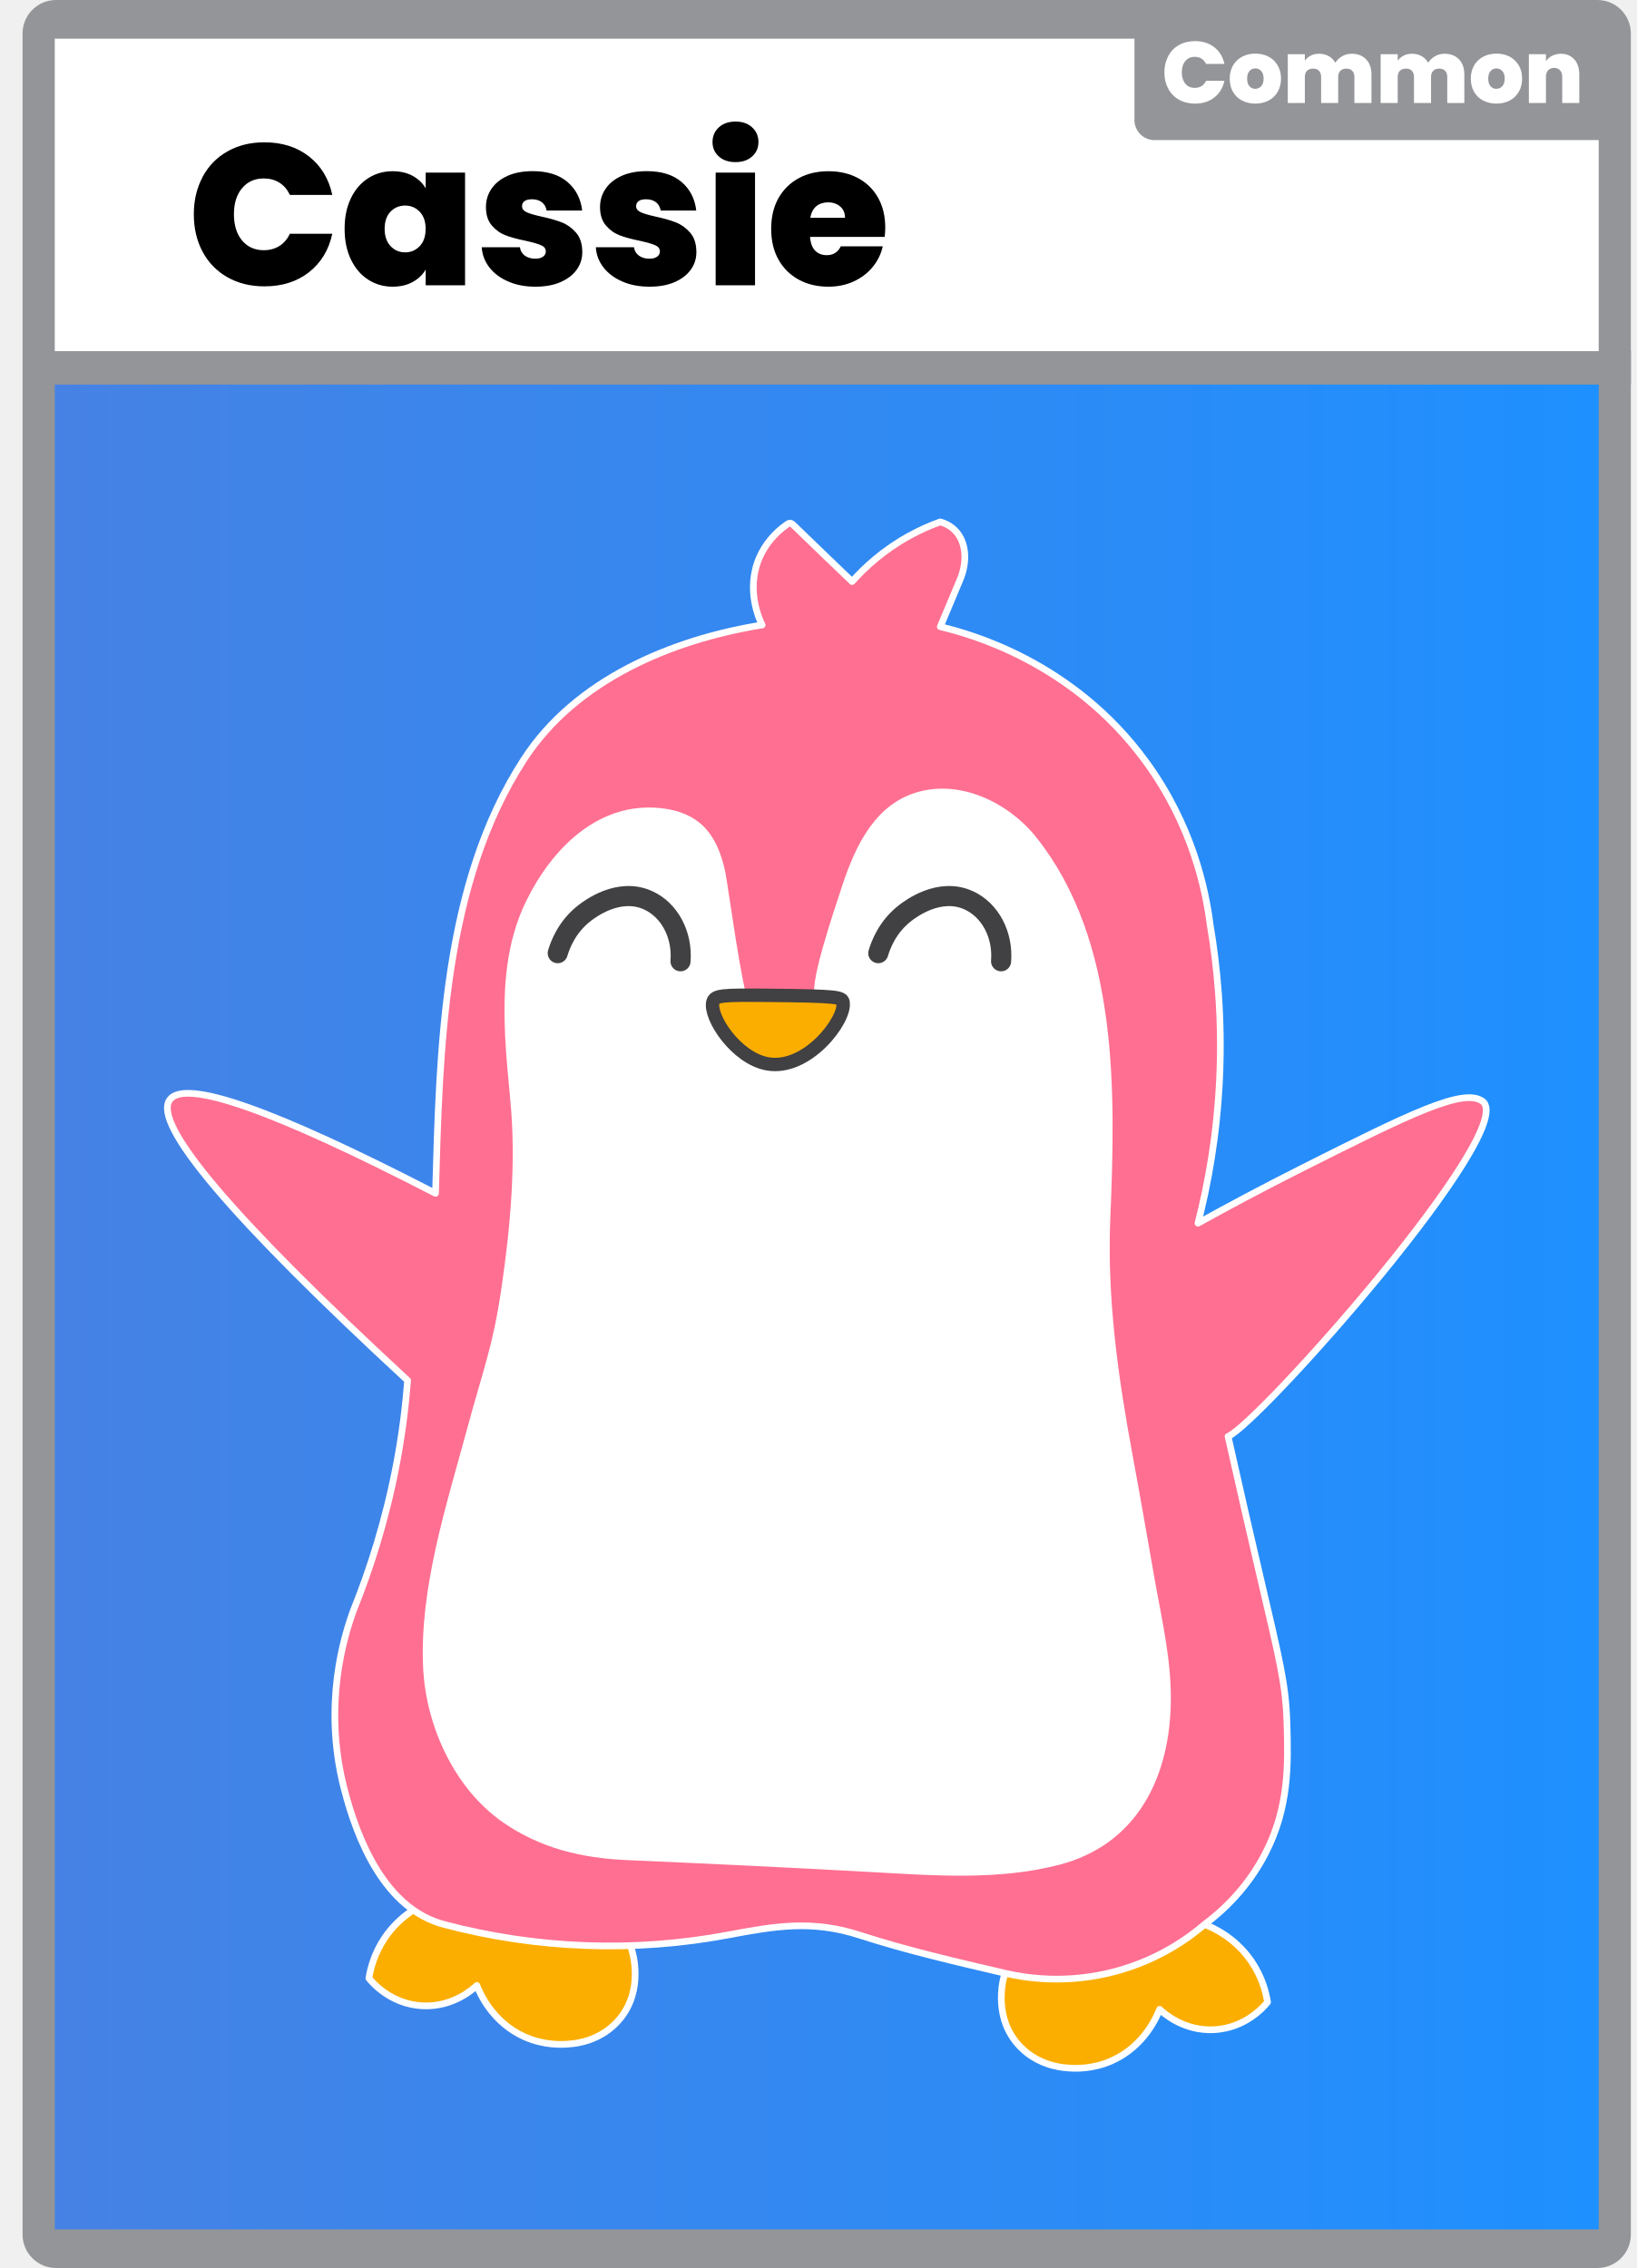
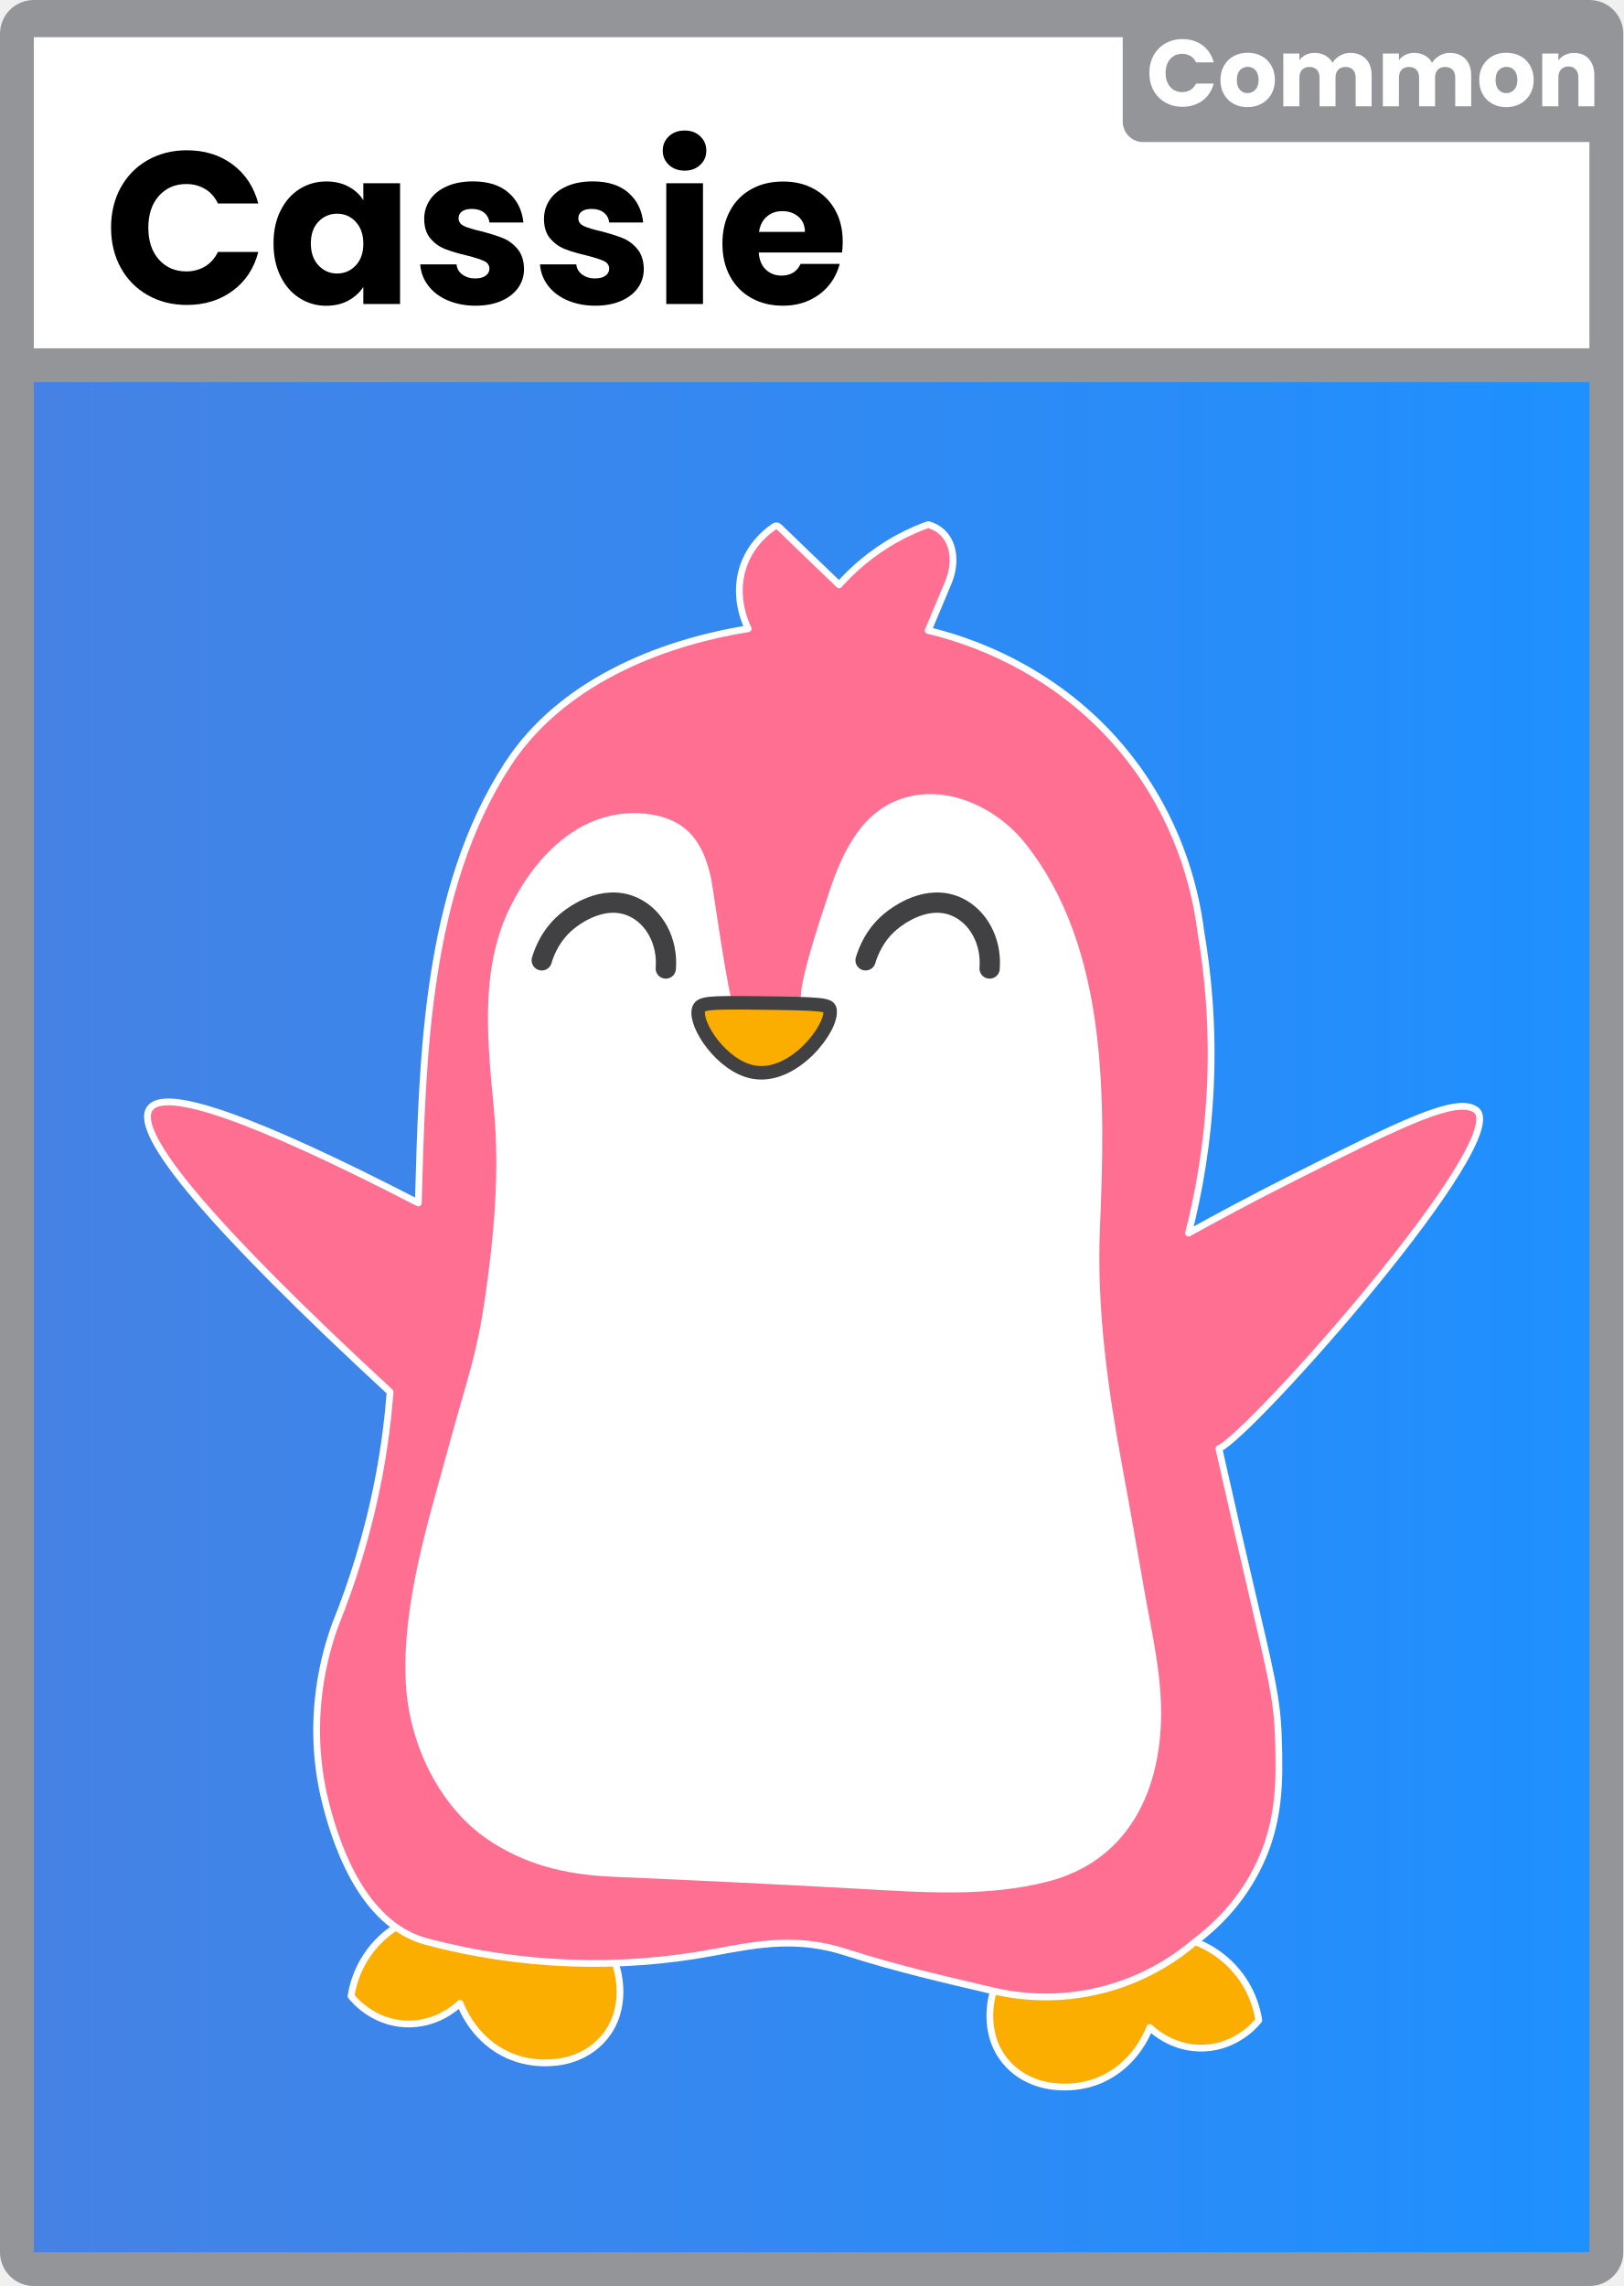
- <svg xmlns="http://www.w3.org/2000/svg" id="Outline" width="244.38" height="338.83" viewBox="0 0 244.38 338.83">
+ <svg xmlns="http://www.w3.org/2000/svg" id="Outline" width="240" height="338" viewBox="0 0 240 338">
  <defs>
    <style>
      .cls-1 {
        fill: #ff6f91;
      }

      .cls-1, .cls-2, .cls-3, .cls-4 {
        stroke-linecap: round;
        stroke-linejoin: round;
      }

      .cls-1, .cls-3 {
        stroke: #fff;
      }

      .cls-2 {
        stroke-width: 2px;
      }

      .cls-2, .cls-3 {
        fill: #fbae00;
      }

      .cls-2, .cls-4 {
        stroke: #414042;
      }

      .cls-5 {
        fill: #fff;
      }

      .cls-6 {
        stroke: #939598;
        stroke-miterlimit: 10;
        stroke-width: 5px;
      }

      .cls-6, .cls-4 {
        fill: none;
      }

      .cls-7 {
        fill: #939598;
      }

      .cls-4 {
        stroke-width: 3px;
      }

      .cls-8 {
        fill: url(#linear-gradient);
      }
    </style>
-     <linearGradient id="linear-gradient" x1="8.18" y1="194.01" x2="238.78" y2="194.01" gradientUnits="userSpaceOnUse">
+     <linearGradient id="linear-gradient" x1="5" y1="144.34" x2="235" y2="144.34" gradientTransform="translate(0 338.34) scale(1 -1)" gradientUnits="userSpaceOnUse">
      <stop offset="0" stop-color="#4682e4" />
      <stop offset="1" stop-color="#1e90ff" />
    </linearGradient>
  </defs>
-   <rect class="cls-7" x="3.37" width="240.21" height="338.83" rx="5" ry="5" />
-   <rect class="cls-8" x="8.18" y="54.96" width="230.6" height="278.1" />
+   <path class="cls-7" d="M5,0h230.01c2.76,0,5,2.23,5,4.99v328.02c0,2.75-2.24,4.99-5,4.99H5c-2.76,0-5-2.23-5-4.99V4.99C0,2.23,2.24,0,5,0Z" />
+   <rect class="cls-8" x="5" y="55" width="230" height="278" />
  <g>
-     <path class="cls-3" d="M94.33,291.22c.11.31,1.93,6.01-1.81,10.46-2.73,3.25-6.55,3.61-7.32,3.67-1.34.14-3.94.22-6.79-1.03-4.91-2.17-6.79-6.67-7.19-7.7-.51.48-3.52,3.27-8.13,3.04-4.81-.25-7.57-3.59-7.99-4.12.22-1.37.77-3.66,2.35-6.01,2.41-3.58,5.71-5.08,7.05-5.6" />
-     <path class="cls-3" d="M150.09,294.79c-.11.31-1.93,6.01,1.81,10.46,2.73,3.25,6.55,3.61,7.32,3.67,1.34.14,3.94.22,6.79-1.03,4.91-2.17,6.79-6.67,7.19-7.7.51.48,3.52,3.27,8.13,3.04,4.81-.25,7.57-3.59,7.99-4.12-.22-1.37-.77-3.66-2.35-6.01-2.41-3.58-5.71-5.08-7.05-5.6" />
-     <path class="cls-1" d="M183.42,214.59c1.86,8.28,3.43,15.13,4.57,19.98,3.17,13.61,4.05,16.95,4.23,22.88.19,6.22.3,12.6-3.23,19.44-2.72,5.29-6.5,8.68-9.06,10.6-2.31,1.98-6.78,5.27-13.3,7.02-7.35,1.98-13.51.98-16.53.28-7.24-1.69-14.64-3.4-21.71-5.69s-12.57-1.36-19.62-.03c-14.04,2.65-28.68,2.1-42.49-1.58-8.68-2.31-12.89-12.37-14.94-20.51-3.12-12.4.06-22.6,1.48-26.46,2.42-6.01,4.78-13.3,6.39-21.74.85-4.47,1.37-8.68,1.67-12.55-26.28-24.29-38.12-38.27-35.53-41.92,2.26-3.19,15.49,1.47,39.7,13.97.61-21.51,1.1-46.23,13.23-64.87,7.7-11.84,22.01-17.86,35.55-20.04-.34-.68-2.51-5.2-.41-10.06.86-1.99,2.33-3.71,4.11-4.95.16-.11.33-.22.52-.2.17.02.31.15.44.27,2.91,2.83,5.85,5.63,8.78,8.45,1.86-2.09,4.65-4.68,8.53-6.82,1.64-.9,3.21-1.59,4.64-2.09,1.15.33,1.84.9,2.21,1.28,1.64,1.67,1.91,4.57.74,7.35-.98,2.35-1.97,4.69-2.95,7.03,4.53,1.07,19.81,5.29,30.63,20.05,7.09,9.66,9.04,19.44,9.68,24.5,1.04,6.11,1.82,13.89,1.41,22.88-.39,8.54-1.74,15.88-3.23,21.68,4.02-2.23,9.36-5.11,15.72-8.31,15.92-8,23.94-11.96,26.77-9.91,5.67,4.11-33.24,48-37.99,50.08Z" />
-     <path class="cls-5" d="M75.43,154.53c.16,3.38.5,6.75.81,10.04.85,9.19-.01,18.78-1.35,27.91-1.27,8.64-2.57,11.57-5.19,21.23-3.07,11.34-7.08,23.64-6.5,35.5.43,8.74,4.73,18.13,12.08,23.15,5.32,3.63,11.27,5.23,18.5,5.54,5.74.25,11.52.51,17.32.79,6.4.31,12.76.64,19.09.99,9.28.51,18.92,1.28,28.02-1.09,11.29-2.94,16.31-12.53,16.65-23.71.2-6.58-1.32-12.8-2.45-19.22-1.07-6.07-2.12-12.19-3.25-18.27-2.16-11.62-3.82-23.43-3.33-35.28.78-18.74,1.34-41.42-11.03-56.99-4.26-5.36-11.85-8.98-18.62-6.5-6.13,2.24-8.85,8.83-10.67,14.57-.55,1.72-5.32,15.5-3.5,15.75-2.26-.32-2.6.24-4.85-.08,0,0-5.27.28-5.41.28-.72,0-3.1-17.29-3.39-18.72-.58-2.84-1.68-5.74-3.94-7.55-1.61-1.3-3.68-1.92-5.74-2.14-9.32-.98-16.22,6.03-20.05,13.8-3.08,6.25-3.51,13.12-3.19,19.98Z" />
-     <path class="cls-4" d="M83.3,142.4c.34-1.15,1.33-3.94,4.05-6.02.72-.55,5.06-3.88,9.45-1.88,3.18,1.44,5.16,5.11,4.84,9.11" />
-     <path class="cls-4" d="M131.18,142.4c.34-1.15,1.33-3.94,4.05-6.02.72-.55,5.06-3.88,9.45-1.88,3.18,1.44,5.16,5.11,4.84,9.11" />
-     <path class="cls-2" d="M125.92,149.72c-.16-.77-.87-.92-11.02-1.02-7.05-.07-8.18-.02-8.43,1.02-.53,2.28,3.48,8.33,8.1,9.2,6,1.13,11.86-6.66,11.34-9.2Z" />
+     <path class="cls-3" d="M91.13,290.81c.11.31,1.93,6.01-1.81,10.46-2.73,3.25-6.55,3.61-7.32,3.67-1.34.14-3.94.22-6.79-1.03-4.91-2.17-6.79-6.67-7.19-7.7-.51.48-3.52,3.27-8.13,3.04-4.81-.25-7.57-3.59-7.99-4.12.22-1.37.77-3.66,2.35-6.01,2.41-3.58,5.71-5.08,7.05-5.6" />
+     <path class="cls-3" d="M146.89,294.38c-.11.31-1.93,6.01,1.81,10.46,2.73,3.25,6.55,3.61,7.32,3.67,1.34.14,3.94.22,6.79-1.03,4.91-2.17,6.79-6.67,7.19-7.7.51.48,3.52,3.27,8.13,3.04,4.81-.25,7.57-3.59,7.99-4.12-.22-1.37-.77-3.66-2.35-6.01-2.41-3.58-5.71-5.08-7.05-5.6" />
+     <path class="cls-1" d="M180.22,214.18c1.86,8.28,3.43,15.13,4.57,19.98,3.17,13.61,4.05,16.95,4.23,22.88.19,6.22.3,12.6-3.23,19.44-2.72,5.29-6.5,8.68-9.06,10.6-2.31,1.98-6.78,5.27-13.3,7.02-7.35,1.98-13.51.98-16.53.28-7.24-1.69-14.64-3.4-21.71-5.69s-12.57-1.36-19.62-.03c-14.04,2.65-28.68,2.1-42.49-1.58-8.68-2.31-12.89-12.37-14.94-20.51-3.12-12.4.06-22.6,1.48-26.46,2.42-6.01,4.78-13.3,6.39-21.74.85-4.47,1.37-8.68,1.67-12.55-26.28-24.29-38.12-38.27-35.53-41.92,2.26-3.19,15.49,1.47,39.7,13.97.61-21.51,1.1-46.23,13.23-64.87,7.7-11.84,22.01-17.86,35.55-20.04-.34-.68-2.51-5.2-.41-10.06.86-1.99,2.33-3.71,4.11-4.95.16-.11.33-.22.52-.2.17.02.31.15.44.27,2.91,2.83,5.85,5.63,8.78,8.45,1.86-2.09,4.65-4.68,8.53-6.82,1.64-.9,3.21-1.59,4.64-2.09,1.15.33,1.84.9,2.21,1.28,1.64,1.67,1.91,4.57.74,7.35-.98,2.35-1.97,4.69-2.95,7.03,4.53,1.07,19.81,5.29,30.63,20.05,7.09,9.66,9.04,19.44,9.68,24.5,1.04,6.11,1.82,13.89,1.41,22.88-.39,8.54-1.74,15.88-3.23,21.68,4.02-2.23,9.36-5.11,15.72-8.31,15.92-8,23.94-11.96,26.77-9.91,5.67,4.11-33.24,48-37.99,50.08h-.01Z" />
+     <path class="cls-5" d="M72.23,154.12c.16,3.38.5,6.75.81,10.04.85,9.19-.01,18.78-1.35,27.91-1.27,8.64-2.57,11.57-5.19,21.23-3.07,11.34-7.08,23.64-6.5,35.5.43,8.74,4.73,18.13,12.08,23.15,5.32,3.63,11.27,5.23,18.5,5.54,5.74.25,11.52.51,17.32.79,6.4.31,12.76.64,19.09.99,9.28.51,18.92,1.28,28.02-1.09,11.29-2.94,16.31-12.53,16.65-23.71.2-6.58-1.32-12.8-2.45-19.22-1.07-6.07-2.12-12.19-3.25-18.27-2.16-11.62-3.82-23.43-3.33-35.28.78-18.74,1.34-41.42-11.03-56.99-4.26-5.36-11.85-8.98-18.62-6.5-6.13,2.24-8.85,8.83-10.67,14.57-.55,1.72-5.32,15.5-3.5,15.75-2.26-.32-2.6.24-4.85-.08,0,0-5.27.28-5.41.28-.72,0-3.1-17.29-3.39-18.72-.58-2.84-1.68-5.74-3.94-7.55-1.61-1.3-3.68-1.92-5.74-2.14-9.32-.98-16.22,6.03-20.05,13.8-3.08,6.25-3.51,13.12-3.19,19.98v.02Z" />
+     <path class="cls-4" d="M80.1,141.99c.34-1.15,1.33-3.94,4.05-6.02.72-.55,5.06-3.88,9.45-1.88,3.18,1.44,5.16,5.11,4.84,9.11" />
+     <path class="cls-4" d="M127.98,141.99c.34-1.15,1.33-3.94,4.05-6.02.72-.55,5.06-3.88,9.45-1.88,3.18,1.44,5.16,5.11,4.84,9.11" />
+     <path class="cls-2" d="M122.72,149.31c-.16-.77-.87-.92-11.02-1.02-7.05-.07-8.18-.02-8.43,1.02-.53,2.28,3.48,8.33,8.1,9.2,6,1.13,11.86-6.66,11.34-9.2h.01Z" />
  </g>
-   <rect class="cls-5" x="8.18" y="5.78" width="230.6" height="49.18" />
-   <path class="cls-7" d="M169.44,5.17h70.57v15.76h-67.57c-1.66,0-3-1.34-3-3V5.17h0Z" />
-   <line class="cls-6" x1="5.96" y1="54.96" x2="243.59" y2="54.96" />
+   <rect class="cls-5" x="5" y="5.5" width="230" height="49" />
+   <path class="cls-7" d="M166,5h70v16h-67.02c-1.65,0-2.98-1.36-2.98-3.05V5h0Z" />
+   <line class="cls-6" x1="2.5" y1="54" x2="237.5" y2="54" />
  <g>
-     <path d="M30.26,26.43c.87-1.63,2.1-2.9,3.71-3.81,1.6-.91,3.44-1.36,5.52-1.36,2.64,0,4.86.71,6.66,2.11,1.8,1.41,2.96,3.33,3.48,5.75h-6.33c-.38-.8-.9-1.41-1.57-1.83-.67-.42-1.45-.63-2.33-.63-1.36,0-2.44.49-3.25,1.46-.81.97-1.21,2.26-1.21,3.88s.4,2.95,1.21,3.92c.81.97,1.89,1.46,3.25,1.46.88,0,1.65-.21,2.33-.63.67-.42,1.19-1.03,1.57-1.83h6.33c-.52,2.42-1.68,4.33-3.48,5.75-1.8,1.41-4.02,2.11-6.66,2.11-2.08,0-3.92-.45-5.52-1.36-1.6-.91-2.84-2.18-3.71-3.81-.87-1.63-1.31-3.5-1.31-5.6s.44-3.93,1.31-5.56Z" />
-     <path d="M52.4,29.63c.63-1.3,1.49-2.3,2.58-3,1.09-.7,2.3-1.05,3.65-1.05,1.16,0,2.16.23,3,.69.84.46,1.49,1.08,1.95,1.86v-2.34h5.88v16.83h-5.88v-2.34c-.46.78-1.12,1.4-1.96,1.86-.85.46-1.85.69-2.98.69-1.34,0-2.56-.35-3.65-1.05-1.09-.7-1.95-1.71-2.58-3.02-.63-1.31-.94-2.83-.94-4.58s.31-3.26.94-4.56ZM62.69,31.64c-.59-.62-1.32-.93-2.18-.93s-1.61.31-2.19.92c-.58.61-.87,1.47-.87,2.56s.29,1.94.87,2.56c.58.63,1.31.95,2.19.95s1.58-.31,2.18-.93c.59-.62.88-1.48.88-2.58s-.29-1.93-.88-2.55Z" />
-     <path d="M75.92,42.06c-1.19-.51-2.13-1.21-2.82-2.1s-1.08-1.9-1.15-3.02h5.7c.08.54.33.96.75,1.26.42.3.94.45,1.56.45.48,0,.86-.1,1.14-.3.28-.2.42-.46.42-.78,0-.42-.23-.73-.69-.93-.46-.2-1.22-.42-2.28-.66-1.2-.24-2.2-.51-3-.81-.8-.3-1.5-.79-2.08-1.47-.59-.68-.89-1.6-.89-2.76,0-1,.27-1.91.81-2.71.54-.81,1.33-1.46,2.38-1.94,1.05-.48,2.31-.72,3.8-.72,2.2,0,3.93.54,5.19,1.62,1.26,1.08,1.99,2.5,2.19,4.26h-5.31c-.1-.54-.33-.95-.71-1.24s-.87-.44-1.48-.44c-.48,0-.85.09-1.1.27-.25.18-.38.43-.38.75,0,.4.23.7.69.92.46.21,1.2.42,2.22.65,1.22.26,2.23.55,3.04.87.81.32,1.52.84,2.13,1.54.61.71.92,1.68.92,2.9,0,.98-.28,1.86-.85,2.64-.57.78-1.38,1.4-2.43,1.85-1.05.45-2.29.67-3.71.67-1.52,0-2.88-.25-4.06-.77Z" />
-     <path d="M92.96,42.06c-1.19-.51-2.13-1.21-2.82-2.1s-1.08-1.9-1.15-3.02h5.7c.08.54.33.96.75,1.26.42.3.94.45,1.56.45.48,0,.86-.1,1.14-.3.28-.2.42-.46.42-.78,0-.42-.23-.73-.69-.93-.46-.2-1.22-.42-2.28-.66-1.2-.24-2.2-.51-3-.81-.8-.3-1.5-.79-2.08-1.47-.59-.68-.89-1.6-.89-2.76,0-1,.27-1.91.81-2.71.54-.81,1.33-1.46,2.38-1.94,1.05-.48,2.31-.72,3.8-.72,2.2,0,3.93.54,5.19,1.62,1.26,1.08,1.99,2.5,2.19,4.26h-5.31c-.1-.54-.33-.95-.71-1.24s-.87-.44-1.48-.44c-.48,0-.85.09-1.1.27-.25.18-.38.43-.38.75,0,.4.23.7.69.92.46.21,1.2.42,2.22.65,1.22.26,2.23.55,3.04.87.81.32,1.52.84,2.13,1.54.61.71.92,1.68.92,2.9,0,.98-.28,1.86-.85,2.64-.57.78-1.38,1.4-2.43,1.85-1.05.45-2.29.67-3.71.67-1.52,0-2.88-.25-4.06-.77Z" />
-     <path d="M107.36,23.37c-.63-.57-.94-1.28-.94-2.15s.31-1.61.94-2.19c.63-.58,1.46-.87,2.5-.87s1.85.29,2.48.87c.63.58.94,1.31.94,2.19s-.31,1.58-.94,2.15c-.63.57-1.46.85-2.48.85s-1.88-.28-2.5-.85ZM112.77,25.79v16.83h-5.88v-16.83h5.88Z" />
-     <path d="M132.12,35.39h-11.13c.06.92.32,1.6.76,2.06.45.45,1.03.67,1.73.67.98,0,1.68-.44,2.1-1.32h6.27c-.26,1.16-.77,2.19-1.52,3.1s-1.69,1.62-2.83,2.15c-1.14.52-2.4.78-3.78.78-1.66,0-3.13-.35-4.42-1.05s-2.3-1.7-3.03-3c-.73-1.3-1.09-2.83-1.09-4.59s.36-3.28,1.08-4.57,1.73-2.28,3.02-2.99c1.29-.7,2.77-1.05,4.45-1.05s3.13.34,4.41,1.02c1.28.68,2.28,1.66,3,2.92.72,1.27,1.08,2.77,1.08,4.49,0,.46-.03.92-.09,1.38ZM126.21,32.54c0-.72-.24-1.28-.72-1.69-.48-.41-1.08-.62-1.8-.62s-1.31.2-1.77.58c-.46.39-.76.97-.9,1.73h5.19Z" />
+     <path d="M17.85,27.74c.95-1.74,2.28-3.09,3.98-4.06,1.7-.97,3.63-1.46,5.79-1.46,2.65,0,4.91.7,6.79,2.11,1.88,1.41,3.14,3.33,3.78,5.76h-5.97c-.44-.94-1.07-1.65-1.89-2.14-.81-.49-1.74-.74-2.78-.74-1.67,0-3.03.59-4.06,1.76-1.04,1.17-1.56,2.74-1.56,4.7s.52,3.53,1.56,4.7c1.04,1.17,2.39,1.76,4.06,1.76,1.04,0,1.96-.25,2.78-.74.81-.49,1.44-1.21,1.89-2.14h5.97c-.63,2.43-1.89,4.35-3.78,5.74-1.88,1.4-4.15,2.1-6.79,2.1-2.16,0-4.09-.49-5.79-1.46-1.7-.97-3.03-2.32-3.98-4.05-.95-1.73-1.43-3.7-1.43-5.92s.48-4.2,1.43-5.94Z" />
+     <path d="M41.48,31.15c.69-1.39,1.62-2.45,2.81-3.2,1.19-.75,2.51-1.12,3.97-1.12,1.25,0,2.34.26,3.29.77.94.51,1.67,1.18,2.17,2.02v-2.53h5.43v17.86h-5.43v-2.53c-.53.83-1.27,1.5-2.21,2.02-.94.51-2.04.77-3.29.77-1.44,0-2.75-.38-3.94-1.14-1.19-.76-2.12-1.83-2.81-3.23-.69-1.4-1.03-3.01-1.03-4.85s.34-3.44,1.03-4.83ZM52.59,32.78c-.75-.79-1.67-1.18-2.75-1.18s-2,.39-2.75,1.17c-.75.78-1.13,1.85-1.13,3.22s.38,2.45,1.13,3.25c.75.8,1.67,1.2,2.75,1.2s1.99-.39,2.75-1.18c.75-.79,1.13-1.87,1.13-3.23s-.38-2.44-1.13-3.23Z" />
+     <path d="M66.16,44.4c-1.21-.53-2.16-1.26-2.86-2.19-.7-.93-1.09-1.97-1.17-3.12h5.37c.06.62.35,1.12.86,1.5.51.38,1.13.58,1.87.58.68,0,1.2-.13,1.57-.4s.56-.61.56-1.04c0-.51-.26-.89-.79-1.14-.53-.25-1.39-.52-2.57-.82-1.27-.3-2.33-.61-3.17-.94-.85-.33-1.58-.85-2.19-1.57-.61-.71-.92-1.68-.92-2.9,0-1.02.28-1.96.84-2.8.56-.84,1.39-1.51,2.48-2,1.09-.49,2.39-.74,3.89-.74,2.22,0,3.97.55,5.25,1.66,1.28,1.11,2.02,2.58,2.21,4.42h-5.02c-.08-.62-.35-1.11-.81-1.47s-1.05-.54-1.79-.54c-.63,0-1.12.12-1.46.37-.34.25-.51.58-.51,1.01,0,.51.27.9.81,1.15.54.26,1.38.51,2.52.77,1.31.34,2.38.68,3.21,1.01.83.33,1.55.86,2.17,1.6s.95,1.72.97,2.96c0,1.05-.29,1.98-.87,2.8-.58.82-1.42,1.47-2.51,1.94-1.09.47-2.35.7-3.79.7-1.54,0-2.92-.27-4.13-.8Z" />
+     <path d="M83.87,44.4c-1.21-.53-2.16-1.26-2.86-2.19-.7-.93-1.09-1.97-1.17-3.12h5.37c.06.62.35,1.12.86,1.5.51.38,1.13.58,1.87.58.68,0,1.2-.13,1.57-.4s.56-.61.56-1.04c0-.51-.26-.89-.79-1.14-.53-.25-1.39-.52-2.57-.82-1.27-.3-2.33-.61-3.17-.94-.85-.33-1.58-.85-2.19-1.57-.61-.71-.92-1.68-.92-2.9,0-1.02.28-1.96.84-2.8.56-.84,1.39-1.51,2.48-2,1.09-.49,2.39-.74,3.89-.74,2.22,0,3.97.55,5.25,1.66,1.28,1.11,2.02,2.58,2.21,4.42h-5.02c-.08-.62-.35-1.11-.81-1.47s-1.05-.54-1.79-.54c-.63,0-1.12.12-1.46.37-.34.25-.51.58-.51,1.01,0,.51.27.9.81,1.15.54.26,1.38.51,2.52.77,1.31.34,2.38.68,3.21,1.01.83.33,1.55.86,2.17,1.6s.95,1.72.97,2.96c0,1.05-.29,1.98-.87,2.8-.58.82-1.42,1.47-2.51,1.94-1.09.47-2.35.7-3.79.7-1.54,0-2.92-.27-4.13-.8Z" />
+     <path d="M98.9,24.38c-.6-.56-.91-1.26-.91-2.1s.3-1.56.91-2.13c.6-.56,1.38-.85,2.33-.85s1.7.28,2.3.85c.6.57.9,1.28.9,2.13s-.3,1.53-.9,2.1c-.6.57-1.37.85-2.3.85s-1.73-.28-2.33-.85ZM103.94,27.09v17.86h-5.43v-17.86h5.43Z" />
+     <path d="M124.47,37.33h-12.29c.08,1.11.44,1.96,1.06,2.54s1.39.88,2.3.88c1.35,0,2.3-.58,2.83-1.73h5.78c-.3,1.17-.83,2.23-1.6,3.17-.77.94-1.74,1.67-2.9,2.21s-2.47.8-3.9.8c-1.74,0-3.28-.37-4.63-1.12s-2.41-1.81-3.17-3.2c-.76-1.39-1.14-3.01-1.14-4.86s.38-3.48,1.13-4.86c.75-1.39,1.8-2.45,3.16-3.2,1.35-.75,2.91-1.12,4.67-1.12s3.24.36,4.57,1.09c1.33.73,2.38,1.76,3.13,3.1.75,1.34,1.13,2.91,1.13,4.7,0,.51-.03,1.05-.1,1.6ZM119.01,34.29c0-.94-.32-1.69-.95-2.24-.63-.55-1.43-.83-2.38-.83s-1.68.27-2.3.8c-.62.53-1.01,1.29-1.16,2.27h6.79Z" />
  </g>
  <g>
-     <path class="cls-5" d="M174.48,8.38c.38-.71.91-1.26,1.61-1.65.69-.39,1.49-.59,2.39-.59,1.14,0,2.11.31,2.89.92.78.61,1.28,1.44,1.51,2.49h-2.74c-.17-.35-.39-.61-.68-.79s-.63-.27-1.01-.27c-.59,0-1.06.21-1.41.63-.35.42-.53.98-.53,1.68s.18,1.28.53,1.7.82.63,1.41.63c.38,0,.72-.09,1.01-.27.29-.18.52-.45.68-.79h2.74c-.23,1.05-.73,1.88-1.51,2.49-.78.61-1.74.92-2.89.92-.9,0-1.7-.2-2.39-.59s-1.23-.94-1.61-1.65c-.38-.71-.57-1.51-.57-2.42s.19-1.71.57-2.41Z" />
-     <path class="cls-5" d="M185.52,15.03c-.58-.3-1.03-.74-1.36-1.3-.33-.56-.49-1.23-.49-1.99s.17-1.41.5-1.98c.33-.56.79-1,1.37-1.3.58-.3,1.23-.45,1.96-.45s1.38.15,1.96.45c.58.3,1.03.74,1.37,1.3.33.56.5,1.22.5,1.98s-.17,1.42-.5,1.98c-.33.57-.79,1-1.37,1.31-.58.3-1.23.45-1.96.45s-1.38-.15-1.96-.45ZM188.37,12.88c.24-.26.36-.64.36-1.14s-.12-.87-.36-1.13c-.24-.26-.53-.39-.88-.39s-.64.13-.87.39c-.23.26-.35.64-.35,1.13s.11.88.34,1.14c.23.26.52.39.87.39s.65-.13.89-.4Z" />
-     <path class="cls-5" d="M204.05,8.87c.52.55.79,1.31.79,2.27v4.25h-2.55v-3.91c0-.39-.11-.69-.33-.91-.22-.22-.51-.32-.88-.32s-.67.11-.88.32c-.22.22-.33.52-.33.91v3.91h-2.55v-3.91c0-.39-.11-.69-.32-.91-.21-.22-.5-.32-.88-.32s-.68.11-.9.32c-.22.22-.33.52-.33.91v3.91h-2.55v-7.29h2.55v.96c.23-.31.52-.56.88-.75.36-.19.77-.28,1.24-.28.54,0,1.02.12,1.44.35.42.23.75.56.99.99.26-.4.6-.72,1.03-.97.42-.25.89-.37,1.4-.37.92,0,1.64.28,2.17.83Z" />
-     <path class="cls-5" d="M217.92,8.87c.52.55.79,1.31.79,2.27v4.25h-2.55v-3.91c0-.39-.11-.69-.33-.91-.22-.22-.51-.32-.88-.32s-.67.11-.88.32c-.22.22-.33.52-.33.91v3.91h-2.55v-3.91c0-.39-.11-.69-.32-.91-.21-.22-.5-.32-.88-.32s-.68.11-.9.32c-.22.22-.33.52-.33.91v3.91h-2.55v-7.29h2.55v.96c.23-.31.52-.56.88-.75.36-.19.77-.28,1.24-.28.54,0,1.02.12,1.44.35.42.23.75.56.99.99.26-.4.6-.72,1.03-.97.42-.25.89-.37,1.4-.37.92,0,1.64.28,2.17.83Z" />
-     <path class="cls-5" d="M221.53,15.03c-.58-.3-1.03-.74-1.36-1.3-.33-.56-.49-1.23-.49-1.99s.17-1.41.5-1.98c.33-.56.79-1,1.37-1.3.58-.3,1.23-.45,1.96-.45s1.38.15,1.96.45c.58.3,1.03.74,1.37,1.3s.5,1.22.5,1.98-.17,1.42-.5,1.98c-.33.57-.79,1-1.37,1.31-.58.3-1.24.45-1.96.45s-1.38-.15-1.96-.45ZM224.38,12.88c.24-.26.36-.64.36-1.14s-.12-.87-.36-1.13c-.24-.26-.53-.39-.88-.39s-.64.13-.87.39c-.23.26-.35.64-.35,1.13s.11.88.34,1.14c.22.26.52.39.87.39s.65-.13.89-.4Z" />
-     <path class="cls-5" d="M235.14,8.87c.49.56.74,1.32.74,2.27v4.25h-2.55v-3.91c0-.42-.11-.74-.33-.98s-.51-.36-.87-.36-.68.12-.9.36c-.22.24-.33.57-.33.98v3.91h-2.55v-7.29h2.55v1.04c.23-.33.53-.6.91-.8.38-.2.82-.31,1.31-.31.84,0,1.51.28,2,.84Z" />
+     <path class="cls-5" d="M170.56,8.2c.42-.76,1-1.35,1.74-1.78.75-.42,1.59-.64,2.53-.64,1.16,0,2.15.31,2.97.92.82.62,1.38,1.46,1.65,2.52h-2.61c-.19-.41-.47-.72-.83-.94-.36-.21-.76-.32-1.21-.32-.73,0-1.32.26-1.78.77-.45.51-.68,1.2-.68,2.06s.23,1.54.68,2.06c.45.51,1.05.77,1.78.77.45,0,.86-.11,1.21-.32s.63-.53.83-.94h2.61c-.28,1.06-.83,1.9-1.65,2.51-.82.61-1.82.92-2.97.92-.94,0-1.79-.21-2.53-.64s-1.33-1.02-1.74-1.77c-.42-.76-.62-1.62-.62-2.59s.21-1.84.62-2.6Z" />
+     <path class="cls-5" d="M182.4,15.35c-.61-.33-1.08-.79-1.43-1.4-.35-.61-.52-1.32-.52-2.13s.18-1.51.53-2.12c.35-.61.83-1.08,1.44-1.41s1.3-.49,2.06-.49,1.44.16,2.05.49c.61.33,1.09.8,1.44,1.41.35.61.53,1.32.53,2.12s-.18,1.51-.54,2.12c-.36.61-.84,1.08-1.46,1.41s-1.3.49-2.06.49-1.44-.16-2.05-.49ZM185.61,13.26c.32-.34.48-.82.48-1.44s-.16-1.11-.46-1.44c-.31-.34-.69-.5-1.15-.5s-.85.17-1.15.5c-.31.33-.46.81-.46,1.45s.15,1.11.45,1.44.68.5,1.13.5.84-.17,1.16-.5Z" />
+     <path class="cls-5" d="M201.95,8.71c.57.59.85,1.4.85,2.45v4.56h-2.36v-4.24c0-.5-.13-.89-.4-1.17-.26-.27-.63-.41-1.09-.41s-.83.14-1.09.41c-.26.28-.4.67-.4,1.17v4.24h-2.36v-4.24c0-.5-.13-.89-.4-1.17-.26-.27-.63-.41-1.09-.41s-.83.14-1.09.41c-.26.28-.4.67-.4,1.17v4.24h-2.38v-7.81h2.38v.98c.24-.33.56-.59.94-.78s.83-.29,1.32-.29c.58,0,1.1.13,1.56.38s.82.61,1.08,1.08c.27-.43.63-.78,1.1-1.05.46-.27.97-.41,1.51-.41.96,0,1.73.29,2.3.88Z" />
+     <path class="cls-5" d="M216.66,8.71c.57.59.86,1.4.86,2.45v4.56h-2.36v-4.24c0-.5-.13-.89-.4-1.17-.26-.27-.63-.41-1.09-.41s-.83.14-1.09.41c-.26.28-.4.67-.4,1.17v4.24h-2.36v-4.24c0-.5-.13-.89-.4-1.17-.26-.27-.63-.41-1.09-.41s-.83.14-1.09.41c-.26.28-.4.67-.4,1.17v4.24h-2.38v-7.81h2.38v.98c.24-.33.56-.59.94-.78.39-.19.83-.29,1.32-.29.58,0,1.1.13,1.56.38.46.25.82.61,1.08,1.08.27-.43.63-.78,1.1-1.05.46-.27.97-.41,1.51-.41.96,0,1.73.29,2.3.88Z" />
+     <path class="cls-5" d="M220.66,15.35c-.61-.33-1.08-.79-1.43-1.4-.35-.61-.52-1.32-.52-2.13s.18-1.51.53-2.12c.35-.61.83-1.08,1.44-1.41.61-.33,1.3-.49,2.05-.49s1.44.16,2.06.49,1.09.8,1.44,1.41.53,1.32.53,2.12-.18,1.51-.54,2.12c-.36.61-.84,1.08-1.46,1.41-.62.33-1.3.49-2.06.49s-1.44-.16-2.05-.49ZM223.87,13.26c.32-.34.48-.82.48-1.44s-.16-1.11-.46-1.44c-.31-.34-.69-.5-1.15-.5s-.85.17-1.15.5c-.31.33-.46.81-.46,1.45s.15,1.11.45,1.44.68.5,1.13.5.84-.17,1.16-.5Z" />
+     <path class="cls-5" d="M234.92,8.72c.54.59.81,1.41.81,2.44v4.56h-2.36v-4.24c0-.52-.13-.93-.4-1.22-.27-.29-.63-.43-1.08-.43s-.81.15-1.08.43c-.27.29-.4.7-.4,1.22v4.24h-2.38v-7.81h2.38v1.04c.24-.35.56-.62.97-.82.41-.2.87-.3,1.38-.3.91,0,1.63.3,2.17.89Z" />
  </g>
</svg>
